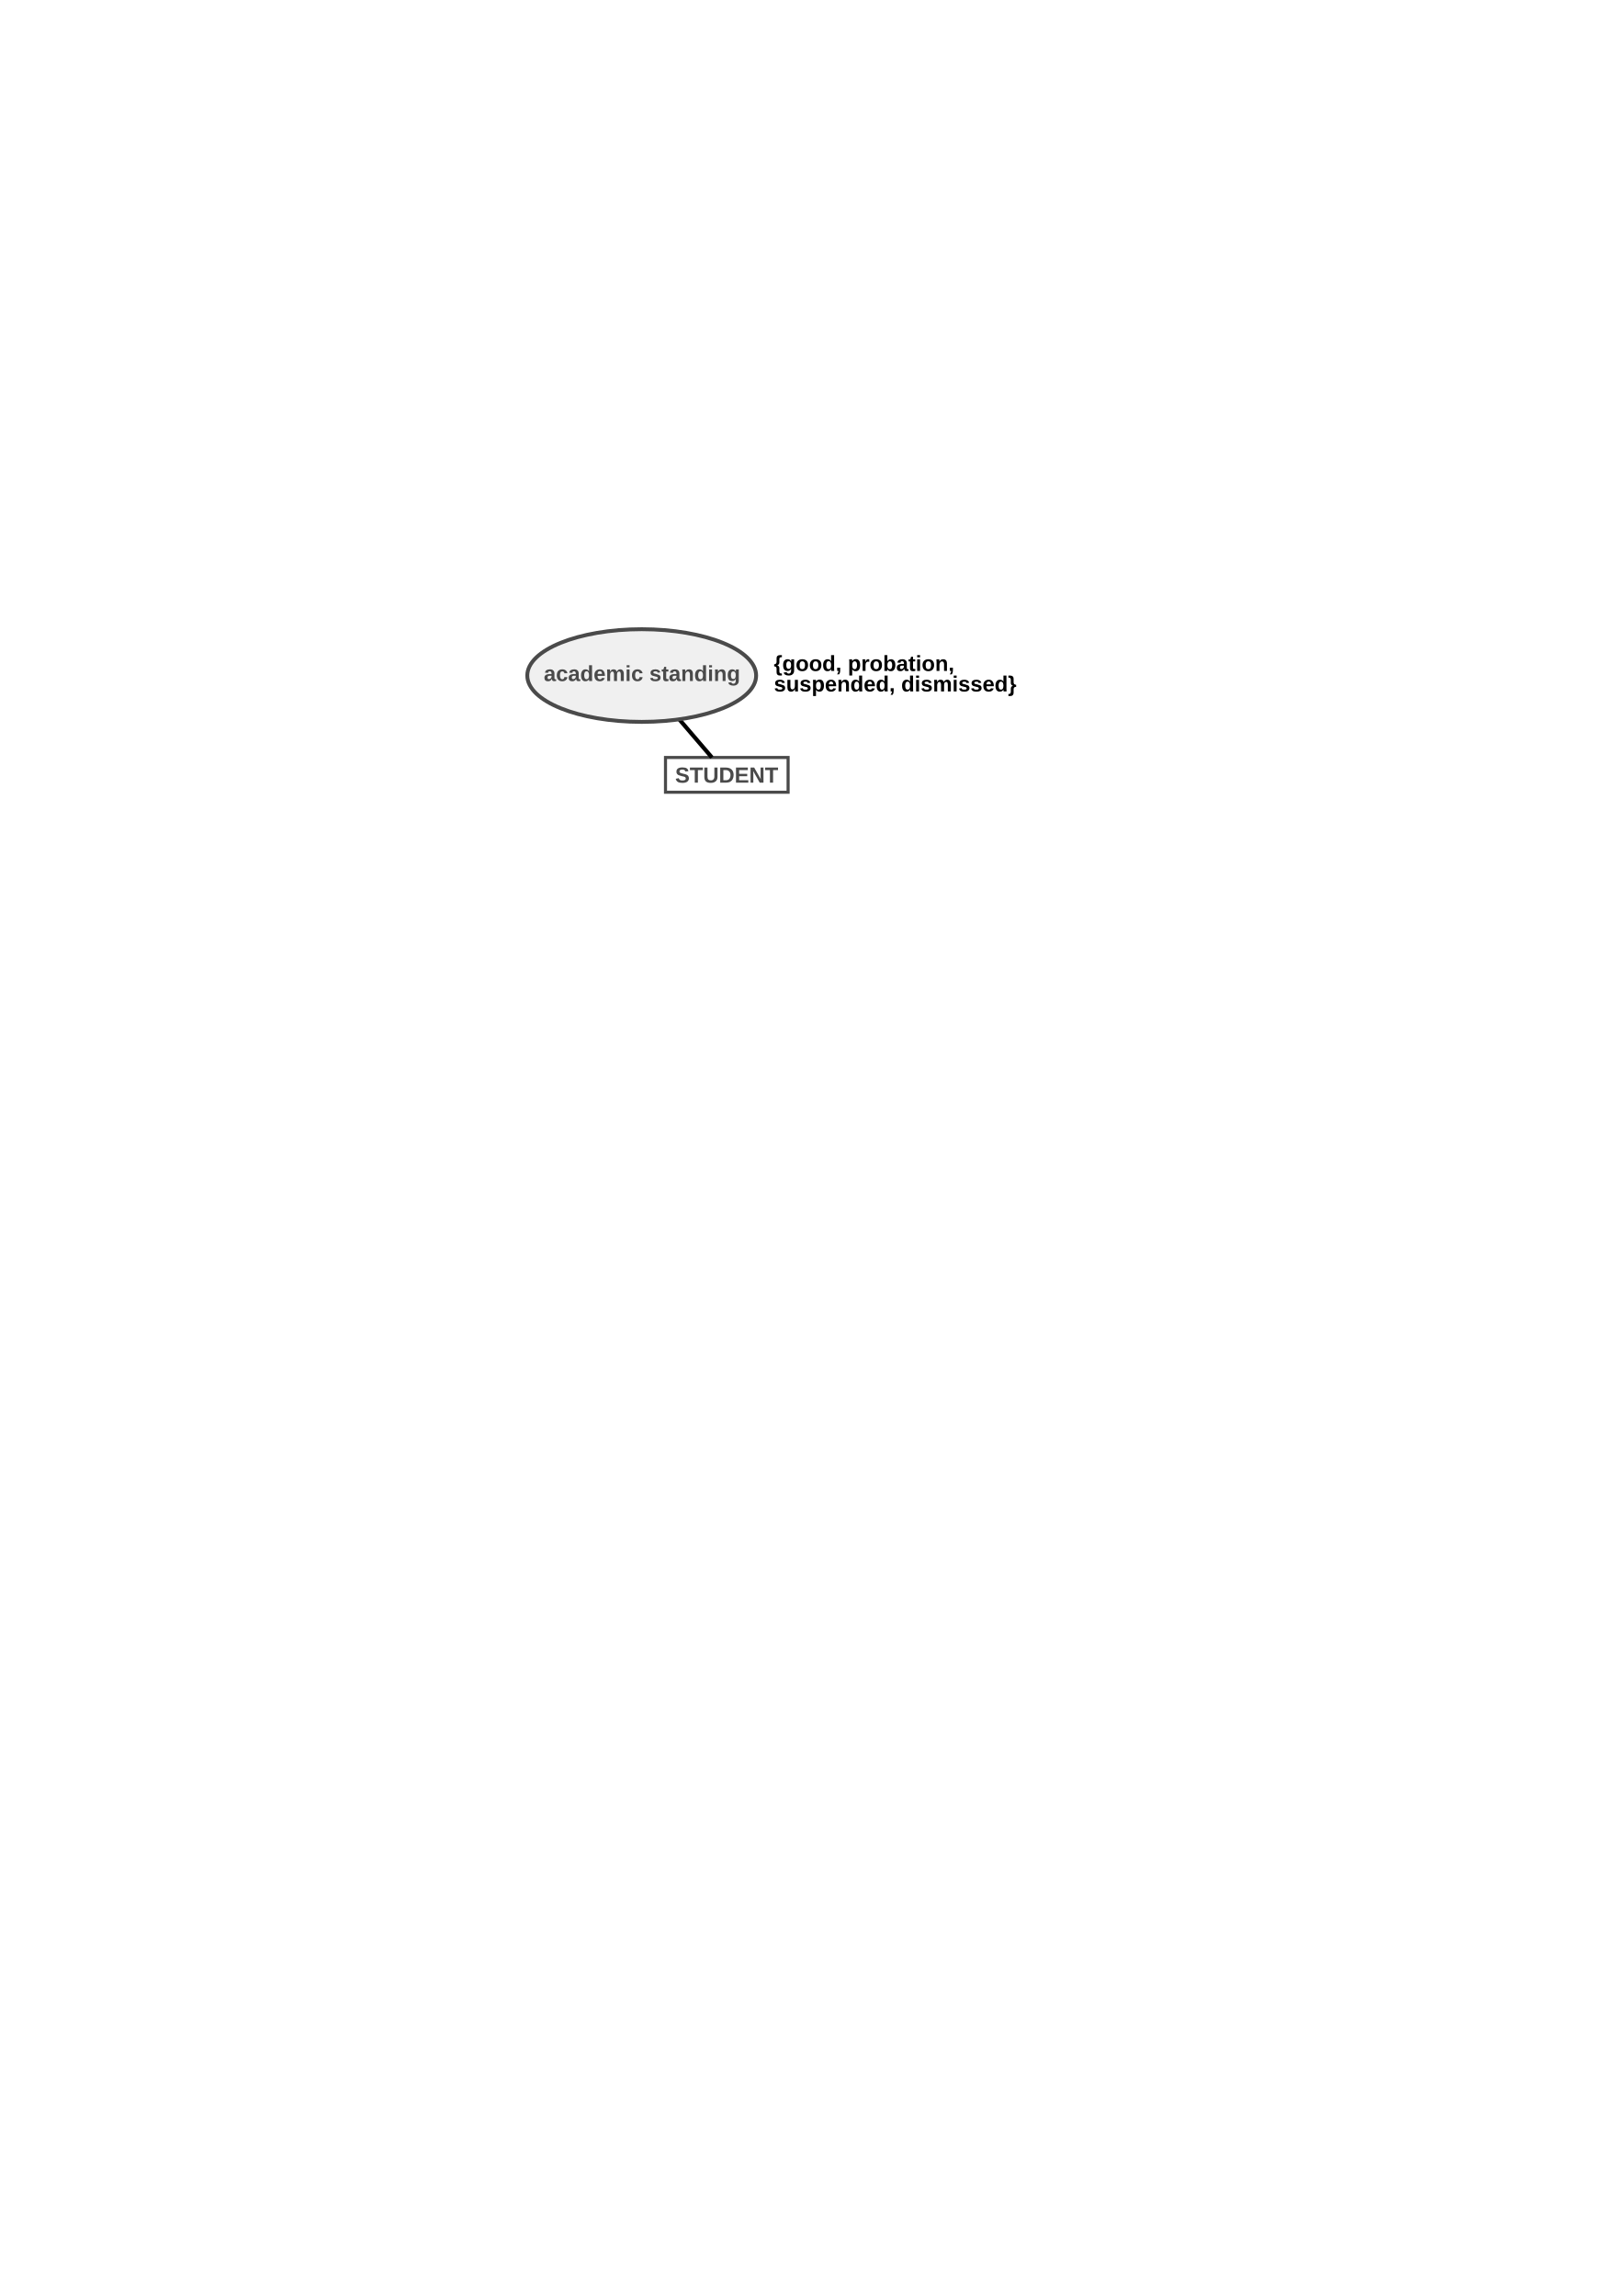
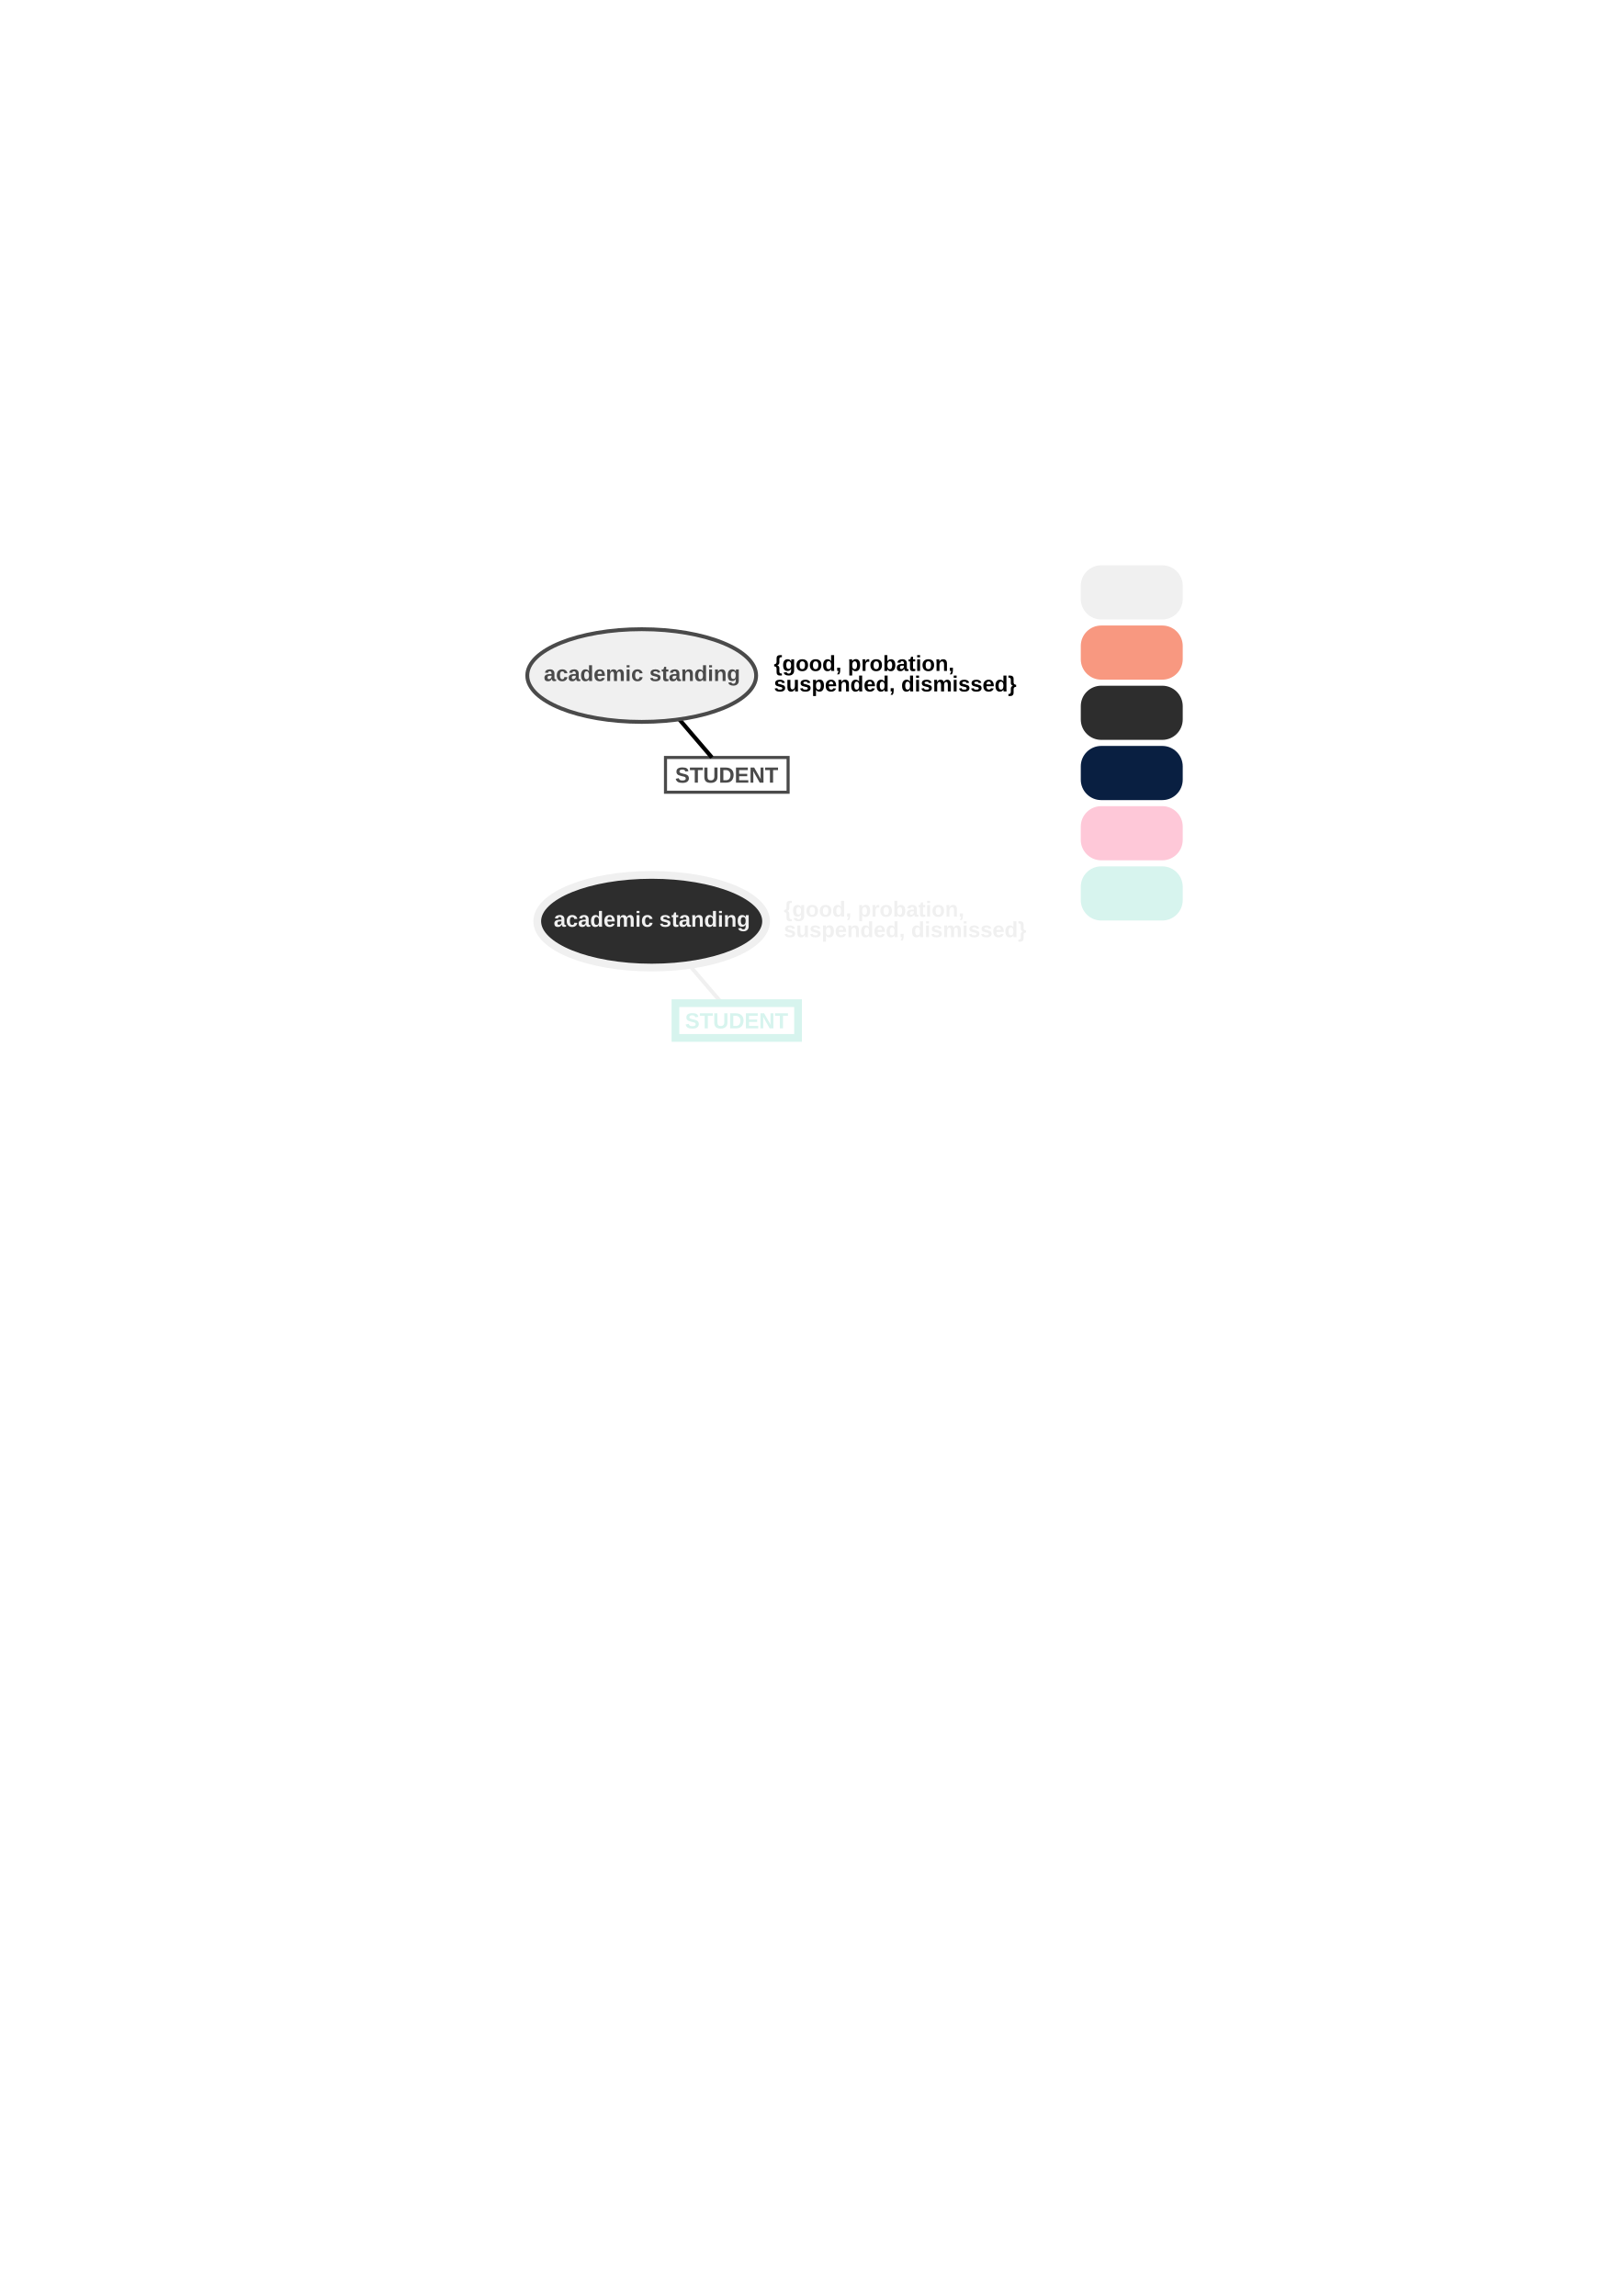
<svg xmlns="http://www.w3.org/2000/svg" width="210mm" height="297mm" viewBox="0 0 210 297" version="1.1" id="svg1">
  <defs id="defs1" />
  <g id="layer1">
    <g id="g41" transform="translate(104.2275,-41.21424)">
      <rect style="fill:none;fill-opacity:1;stroke:#4a4a4a;stroke-width:0.397;stroke-linecap:square;stroke-dasharray:none;stroke-opacity:1" id="rect640" width="15.857" height="4.496" x="-18.156" y="139.198" />
      <text xml:space="preserve" style="font-style:normal;font-variant:normal;font-weight:bold;font-stretch:normal;font-size:2.822px;font-family:Arial;-inkscape-font-specification:'Arial, Bold';font-variant-ligatures:normal;font-variant-caps:normal;font-variant-numeric:normal;font-variant-east-asian:normal;text-align:start;writing-mode:lr-tb;direction:ltr;text-anchor:start;fill:#4a4a4a;fill-opacity:1;stroke-width:0.5;stroke-linecap:square;stroke-dasharray:none" x="-16.912" y="142.455" id="text640">
        <tspan id="tspan640" x="-16.912" y="142.455" style="stroke-width:0.5">STUDENT</tspan>
      </text>
    </g>
    <path style="display:inline;fill:none;fill-rule:evenodd;stroke:#000000;stroke-width:0.529;stroke-linecap:butt;stroke-linejoin:miter;stroke-dasharray:none;stroke-opacity:1" id="path40" d="m 87.848,93.049 4.227,4.934" />
    <g id="g1" transform="translate(-38.77562,-34.52317)">
      <g id="g35" transform="translate(105.0112,-53.06681)">
        <path fill-rule="nonzero" fill="#f5eff8" fill-opacity="1" stroke-width="0.404" stroke-linecap="butt" stroke-linejoin="miter" stroke="#9b59b6" stroke-opacity="1" stroke-miterlimit="10" d="m 31.559,174.975 c 0,-3.31 -6.625,-5.994 -14.798,-5.994 -8.175,0 -14.801,2.684 -14.801,5.994 0,3.31 6.625,5.994 14.801,5.994 8.173,0 14.798,-2.684 14.798,-5.994 z m 0,0" id="path6" style="fill:#f0f0f0;fill-opacity:1;stroke:#4a4a4a;stroke-width:0.5;stroke-dasharray:none;stroke-opacity:1" />
        <text xml:space="preserve" style="font-style:normal;font-variant:normal;font-weight:bold;font-stretch:normal;font-size:2.822px;font-family:Arial;-inkscape-font-specification:'Arial, Bold';font-variant-ligatures:normal;font-variant-caps:normal;font-variant-numeric:normal;font-variant-east-asian:normal;text-align:start;writing-mode:lr-tb;direction:ltr;text-anchor:start;fill:#4a4a4a;fill-opacity:1;stroke-width:0.397;stroke-linecap:square;stroke-dasharray:none" x="4.096" y="175.688" id="text6">
          <tspan id="tspan6" x="4.096" y="175.688" style="stroke-width:0.397">academic standing</tspan>
        </text>
      </g>
      <g id="g43" transform="translate(103.7524,-42.48241)">
        <text xml:space="preserve" style="font-style:normal;font-variant:normal;font-weight:bold;font-stretch:normal;font-size:2.822px;font-family:Arial;-inkscape-font-specification:'Arial, Bold';font-variant-ligatures:normal;font-variant-caps:normal;font-variant-numeric:normal;font-variant-east-asian:normal;text-align:start;writing-mode:lr-tb;direction:ltr;text-anchor:start;fill:#000000;fill-opacity:1;stroke-width:0.5;stroke-linecap:square;stroke-dasharray:none" x="35.102" y="163.797" id="text42">
          <tspan id="tspan42" x="35.102" y="163.797">{good, probation,</tspan>
        </text>
        <text xml:space="preserve" style="font-style:normal;font-variant:normal;font-weight:bold;font-stretch:normal;font-size:2.822px;font-family:Arial;-inkscape-font-specification:'Arial, Bold';font-variant-ligatures:normal;font-variant-caps:normal;font-variant-numeric:normal;font-variant-east-asian:normal;text-align:start;writing-mode:lr-tb;direction:ltr;text-anchor:start;fill:#000000;fill-opacity:1;stroke-width:0.5;stroke-linecap:square;stroke-dasharray:none" x="35.119" y="166.445" id="text43">
          <tspan id="tspan43" x="35.119" y="166.445">suspended, dismissed}</tspan>
        </text>
      </g>
    </g>
+     <rect style="fill:#091f41;fill-opacity:1;stroke-width:2.219" id="rect2-0" width="13.186" height="7.005" x="139.781" y="96.491" rx="2.646" ry="2.646" />
+     <rect style="fill:#f0f0f0;fill-opacity:1;stroke-width:2.219" id="rect3-1" width="13.186" height="7.005" x="139.781" y="73.125" rx="2.646" ry="2.646" />
+     <rect style="fill:#fec8d8;fill-opacity:1;stroke-width:2.219" id="rect4-6" width="13.186" height="7.005" x="139.781" y="104.28" rx="2.646" ry="2.646" />
+     <rect style="fill:#2d2d2d;fill-opacity:1;stroke-width:2.219" id="rect5-5" width="13.186" height="7.005" x="139.781" y="88.702" rx="2.646" ry="2.646" />
+     <rect style="fill:#f89880;fill-opacity:1;stroke-width:2.219" id="rect7-7" width="13.186" height="7.005" x="139.781" y="80.913" rx="2.646" ry="2.646" />
+     <rect style="fill:#d7f4ee;fill-opacity:1;stroke-width:2.219" id="rect25-0" width="13.186" height="7.005" x="139.781" y="112.068" rx="2.646" ry="2.646" />
+     <path style="display:inline;fill:none;fill-rule:evenodd;stroke:#f0f0f0;stroke-width:0.5;stroke-linecap:butt;stroke-linejoin:miter;stroke-dasharray:none;stroke-opacity:1" id="path2" d="m 89.135,124.831 4.227,4.934" />
+     <text xml:space="preserve" style="font-style:normal;font-variant:normal;font-weight:bold;font-stretch:normal;font-size:2.822px;font-family:Arial;-inkscape-font-specification:'Arial, Bold';font-variant-ligatures:normal;font-variant-caps:normal;font-variant-numeric:normal;font-variant-east-asian:normal;text-align:start;writing-mode:lr-tb;direction:ltr;text-anchor:start;fill:#f0f0f0;fill-opacity:1;stroke-width:0.5;stroke-linecap:square;stroke-dasharray:none" x="101.366" y="118.573" id="text4">
+       <tspan id="tspan4" x="101.366" y="118.573">{good, probation,</tspan>
+     </text>
+     <text xml:space="preserve" style="font-style:normal;font-variant:normal;font-weight:bold;font-stretch:normal;font-size:2.822px;font-family:Arial;-inkscape-font-specification:'Arial, Bold';font-variant-ligatures:normal;font-variant-caps:normal;font-variant-numeric:normal;font-variant-east-asian:normal;text-align:start;writing-mode:lr-tb;direction:ltr;text-anchor:start;fill:#f0f0f0;fill-opacity:1;stroke-width:0.5;stroke-linecap:square;stroke-dasharray:none" x="101.382" y="121.221" id="text5">
+       <tspan id="tspan5" x="101.382" y="121.221">suspended, dismissed}</tspan>
+     </text>
+     <g id="g7">
+       <rect style="fill:none;fill-opacity:1;stroke:#d7f4ee;stroke-width:1;stroke-linecap:square;stroke-dasharray:none;stroke-opacity:1" id="rect1" width="15.857" height="4.496" x="87.359" y="129.765" />
+       <text xml:space="preserve" style="font-style:normal;font-variant:normal;font-weight:bold;font-stretch:normal;font-size:2.822px;font-family:Arial;-inkscape-font-specification:'Arial, Bold';font-variant-ligatures:normal;font-variant-caps:normal;font-variant-numeric:normal;font-variant-east-asian:normal;text-align:start;writing-mode:lr-tb;direction:ltr;text-anchor:start;fill:#d7f4ee;fill-opacity:1;stroke-width:0.5;stroke-linecap:square;stroke-dasharray:none" x="88.602" y="133.022" id="text1">
+         <tspan id="tspan1" x="88.602" y="133.022" style="stroke-width:0.5;fill:#d7f4ee;fill-opacity:1">STUDENT</tspan>
+       </text>
+     </g>
+     <g id="g6">
+       <path fill-rule="nonzero" fill="#f5eff8" fill-opacity="1" stroke-width="0.404" stroke-linecap="butt" stroke-linejoin="miter" stroke="#9b59b6" stroke-opacity="1" stroke-miterlimit="10" d="m 99.082,119.167 c 0,-3.31 -6.625,-5.994 -14.798,-5.994 -8.175,0 -14.801,2.684 -14.801,5.994 0,3.31 6.625,5.994 14.801,5.994 8.173,0 14.798,-2.684 14.798,-5.994 z m 0,0" id="path3" style="fill:#2d2d2d;fill-opacity:1;stroke:#f0f0f0;stroke-width:1;stroke-dasharray:none;stroke-opacity:1" />
+       <text xml:space="preserve" style="font-style:normal;font-variant:normal;font-weight:bold;font-stretch:normal;font-size:2.822px;font-family:Arial;-inkscape-font-specification:'Arial, Bold';font-variant-ligatures:normal;font-variant-caps:normal;font-variant-numeric:normal;font-variant-east-asian:normal;text-align:start;writing-mode:lr-tb;direction:ltr;text-anchor:start;fill:#f0f0f0;fill-opacity:1;stroke-width:0.397;stroke-linecap:square;stroke-dasharray:none" x="71.618" y="119.88" id="text3">
+         <tspan id="tspan3" x="71.618" y="119.88" style="stroke-width:0.397;fill:#f0f0f0;fill-opacity:1">academic standing</tspan>
+       </text>
+     </g>
  </g>
</svg>
